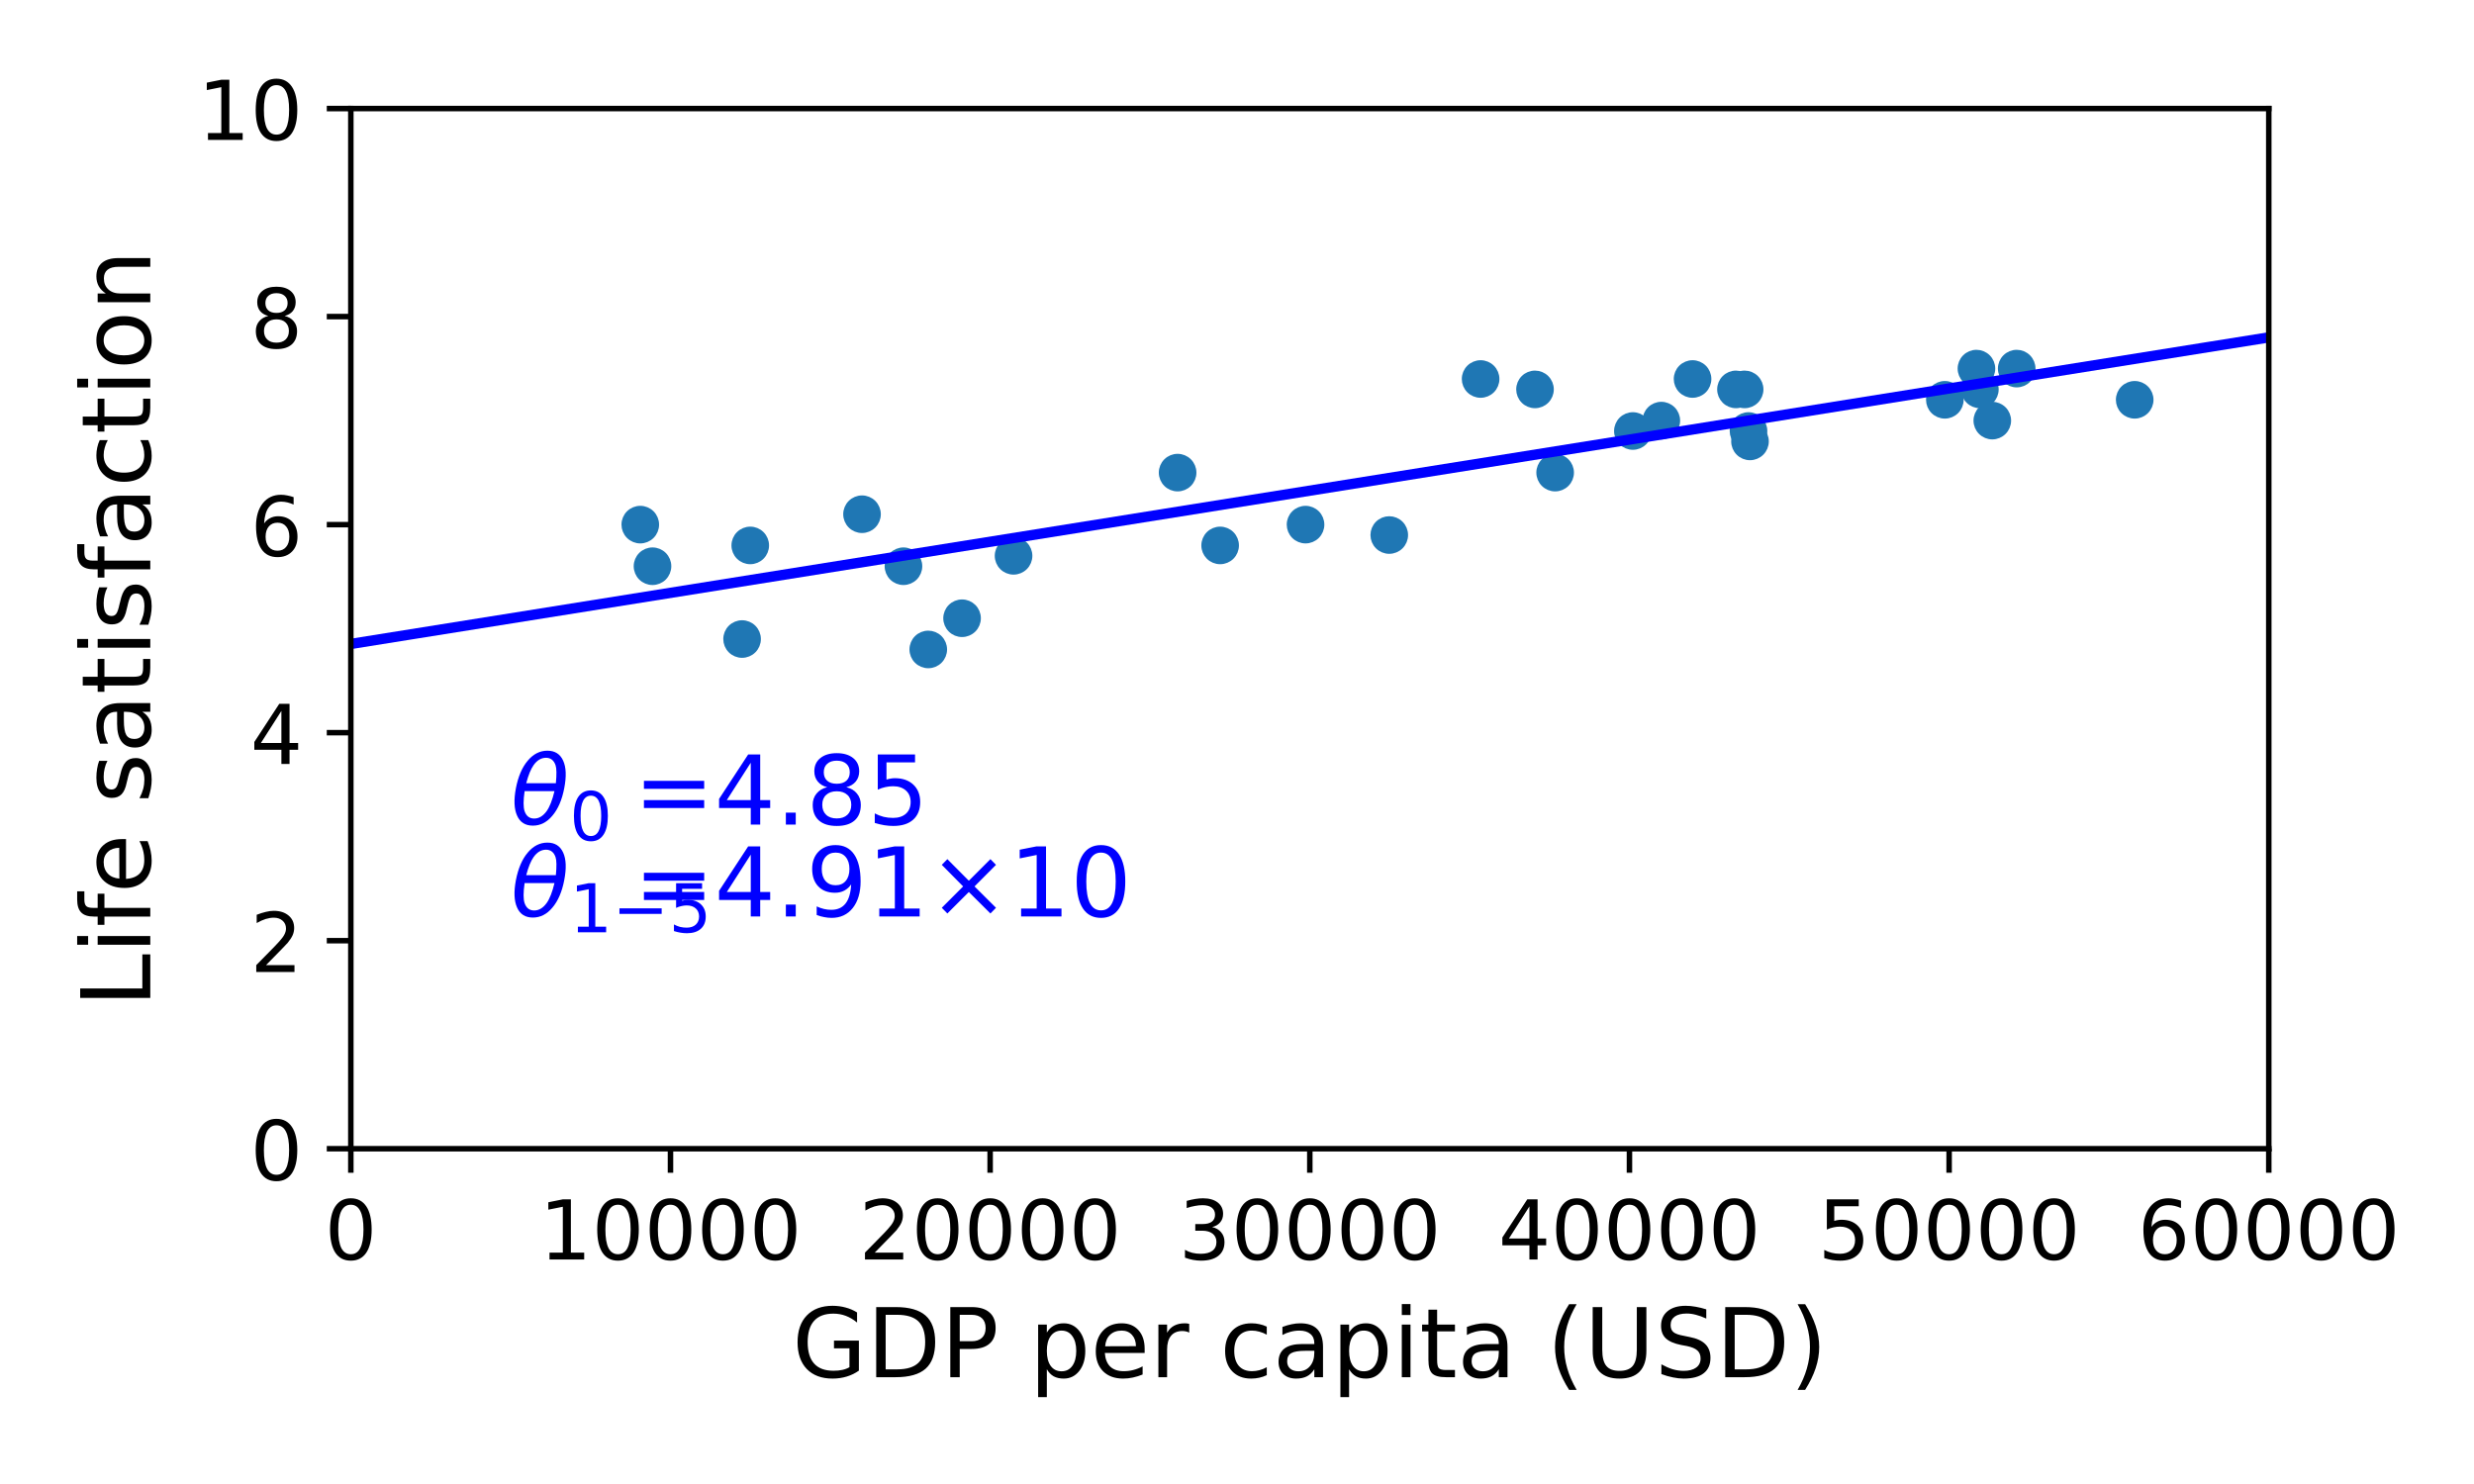
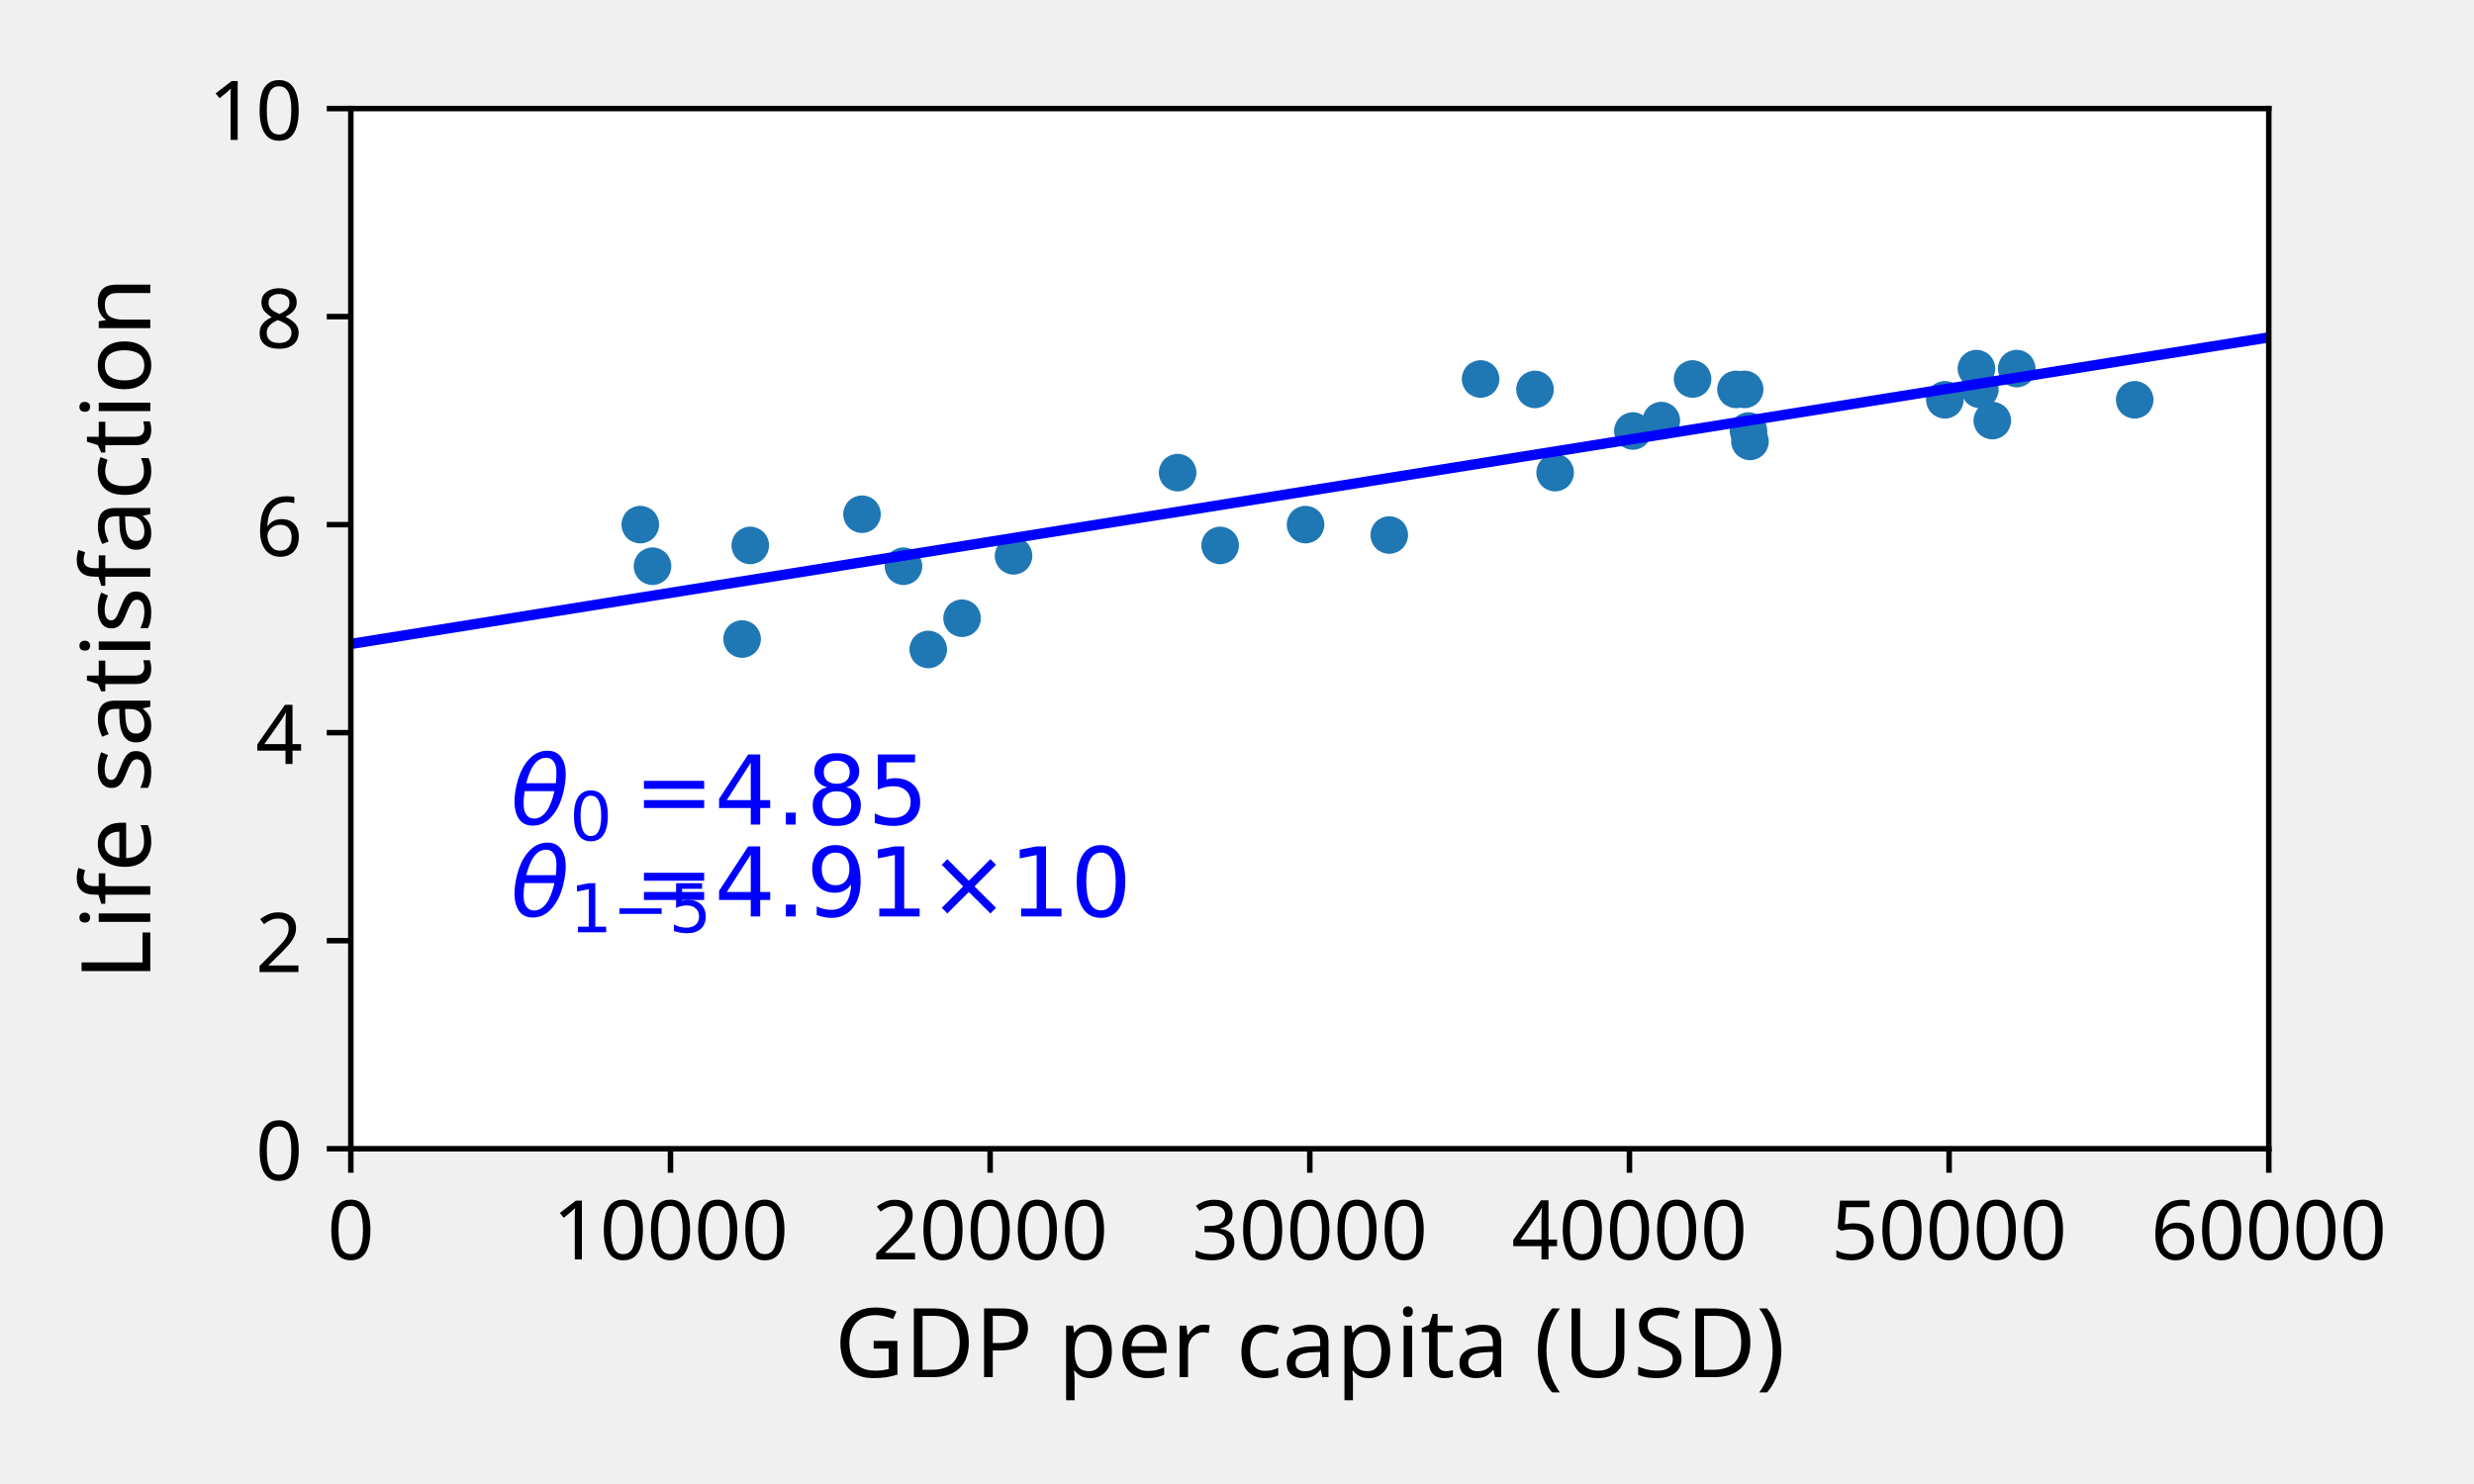
- <svg xmlns="http://www.w3.org/2000/svg" xmlns:xlink="http://www.w3.org/1999/xlink" height="216pt" version="1.1" viewBox="0 0 360 216" width="360pt">
+ <svg xmlns="http://www.w3.org/2000/svg" xmlns:xlink="http://www.w3.org/1999/xlink" width="360pt" height="216pt" viewBox="0 0 360 216" version="1.1">
  <defs>
-     <style type="text/css">
- *{stroke-linecap:butt;stroke-linejoin:round;}
-   </style>
+     <style type="text/css">*{stroke-linejoin: round; stroke-linecap: butt}</style>
  </defs>
  <g id="figure_1">
    <g id="patch_1">
-       <path d="M 0 216  L 360 216  L 360 0  L 0 0  z " style="fill:#ffffff;" />
+       <path d="M 0 216  L 360 216  L 360 0  L 0 0  L 0 216  z " style="fill: none" />
    </g>
    <g id="axes_1">
      <g id="patch_2">
-         <path d="M 51.05 167.2  L 330.137 167.2  L 330.137 15.8  L 51.05 15.8  z " style="fill:#ffffff;" />
+         <path d="M 51.05 167.2  L 330.137 167.2  L 330.137 15.8  L 51.05 15.8  z " style="fill: #ffffff" />
      </g>
      <g id="PathCollection_1">
        <defs>
-           <path d="M 0 2.236  C 0.593 2.236 1.162 2 1.581 1.581  C 2 1.162 2.236 0.593 2.236 0  C 2.236 -0.593 2 -1.162 1.581 -1.581  C 1.162 -2 0.593 -2.236 0 -2.236  C -0.593 -2.236 -1.162 -2 -1.581 -1.581  C -2 -1.162 -2.236 -0.593 -2.236 0  C -2.236 0.593 -2 1.162 -1.581 1.581  C -1.162 2 -0.593 2.236 0 2.236  z " id="mfdd618df18" style="stroke:#1f77b4;" />
+           <path id="mdb0858b258" d="M 0 2.236  C 0.593 2.236 1.162 2 1.581 1.581  C 2 1.162 2.236 0.593 2.236 0  C 2.236 -0.593 2 -1.162 1.581 -1.581  C 1.162 -2 0.593 -2.236 0 -2.236  C -0.593 -2.236 -1.162 -2 -1.581 -1.581  C -2 -1.162 -2.236 -0.593 -2.236 0  C -2.236 0.593 -2 1.162 -1.581 1.581  C -1.162 2 -0.593 2.236 0 2.236  z " style="stroke: #1f77b4" />
        </defs>
-         <g clip-path="url(#pe8744fb263)">
-           <use style="fill:#1f77b4;stroke:#1f77b4;" x="93.169" xlink:href="#mfdd618df18" y="76.36" />
-           <use style="fill:#1f77b4;stroke:#1f77b4;" x="94.948" xlink:href="#mfdd618df18" y="82.416" />
-           <use style="fill:#1f77b4;stroke:#1f77b4;" x="107.983" xlink:href="#mfdd618df18" y="93.014" />
-           <use style="fill:#1f77b4;stroke:#1f77b4;" x="109.172" xlink:href="#mfdd618df18" y="79.388" />
-           <use style="fill:#1f77b4;stroke:#1f77b4;" x="125.435" xlink:href="#mfdd618df18" y="74.846" />
-           <use style="fill:#1f77b4;stroke:#1f77b4;" x="131.465" xlink:href="#mfdd618df18" y="82.416" />
-           <use style="fill:#1f77b4;stroke:#1f77b4;" x="135.075" xlink:href="#mfdd618df18" y="94.528" />
-           <use style="fill:#1f77b4;stroke:#1f77b4;" x="139.993" xlink:href="#mfdd618df18" y="89.986" />
-           <use style="fill:#1f77b4;stroke:#1f77b4;" x="147.486" xlink:href="#mfdd618df18" y="80.902" />
-           <use style="fill:#1f77b4;stroke:#1f77b4;" x="171.359" xlink:href="#mfdd618df18" y="68.79" />
-           <use style="fill:#1f77b4;stroke:#1f77b4;" x="177.547" xlink:href="#mfdd618df18" y="79.388" />
-           <use style="fill:#1f77b4;stroke:#1f77b4;" x="189.973" xlink:href="#mfdd618df18" y="76.36" />
-           <use style="fill:#1f77b4;stroke:#1f77b4;" x="202.155" xlink:href="#mfdd618df18" y="77.874" />
-           <use style="fill:#1f77b4;stroke:#1f77b4;" x="215.448" xlink:href="#mfdd618df18" y="55.164" />
-           <use style="fill:#1f77b4;stroke:#1f77b4;" x="223.363" xlink:href="#mfdd618df18" y="56.678" />
-           <use style="fill:#1f77b4;stroke:#1f77b4;" x="226.294" xlink:href="#mfdd618df18" y="68.79" />
-           <use style="fill:#1f77b4;stroke:#1f77b4;" x="237.604" xlink:href="#mfdd618df18" y="62.734" />
-           <use style="fill:#1f77b4;stroke:#1f77b4;" x="241.744" xlink:href="#mfdd618df18" y="61.22" />
-           <use style="fill:#1f77b4;stroke:#1f77b4;" x="246.29" xlink:href="#mfdd618df18" y="55.164" />
-           <use style="fill:#1f77b4;stroke:#1f77b4;" x="252.607" xlink:href="#mfdd618df18" y="56.678" />
-           <use style="fill:#1f77b4;stroke:#1f77b4;" x="253.868" xlink:href="#mfdd618df18" y="56.678" />
-           <use style="fill:#1f77b4;stroke:#1f77b4;" x="254.431" xlink:href="#mfdd618df18" y="62.734" />
-           <use style="fill:#1f77b4;stroke:#1f77b4;" x="254.648" xlink:href="#mfdd618df18" y="64.248" />
-           <use style="fill:#1f77b4;stroke:#1f77b4;" x="283.001" xlink:href="#mfdd618df18" y="58.192" />
-           <use style="fill:#1f77b4;stroke:#1f77b4;" x="287.598" xlink:href="#mfdd618df18" y="53.65" />
-           <use style="fill:#1f77b4;stroke:#1f77b4;" x="288.097" xlink:href="#mfdd618df18" y="56.678" />
-           <use style="fill:#1f77b4;stroke:#1f77b4;" x="289.906" xlink:href="#mfdd618df18" y="61.22" />
-           <use style="fill:#1f77b4;stroke:#1f77b4;" x="293.457" xlink:href="#mfdd618df18" y="53.65" />
-           <use style="fill:#1f77b4;stroke:#1f77b4;" x="310.626" xlink:href="#mfdd618df18" y="58.192" />
+         <g clip-path="url(#pf5aba28d98)">
+           <use xlink:href="#mdb0858b258" x="93.169" y="76.36" style="fill: #1f77b4; stroke: #1f77b4" />
+           <use xlink:href="#mdb0858b258" x="94.948" y="82.416" style="fill: #1f77b4; stroke: #1f77b4" />
+           <use xlink:href="#mdb0858b258" x="107.983" y="93.014" style="fill: #1f77b4; stroke: #1f77b4" />
+           <use xlink:href="#mdb0858b258" x="109.172" y="79.388" style="fill: #1f77b4; stroke: #1f77b4" />
+           <use xlink:href="#mdb0858b258" x="125.435" y="74.846" style="fill: #1f77b4; stroke: #1f77b4" />
+           <use xlink:href="#mdb0858b258" x="131.465" y="82.416" style="fill: #1f77b4; stroke: #1f77b4" />
+           <use xlink:href="#mdb0858b258" x="135.075" y="94.528" style="fill: #1f77b4; stroke: #1f77b4" />
+           <use xlink:href="#mdb0858b258" x="139.993" y="89.986" style="fill: #1f77b4; stroke: #1f77b4" />
+           <use xlink:href="#mdb0858b258" x="147.486" y="80.902" style="fill: #1f77b4; stroke: #1f77b4" />
+           <use xlink:href="#mdb0858b258" x="171.359" y="68.79" style="fill: #1f77b4; stroke: #1f77b4" />
+           <use xlink:href="#mdb0858b258" x="177.547" y="79.388" style="fill: #1f77b4; stroke: #1f77b4" />
+           <use xlink:href="#mdb0858b258" x="189.973" y="76.36" style="fill: #1f77b4; stroke: #1f77b4" />
+           <use xlink:href="#mdb0858b258" x="202.155" y="77.874" style="fill: #1f77b4; stroke: #1f77b4" />
+           <use xlink:href="#mdb0858b258" x="215.448" y="55.164" style="fill: #1f77b4; stroke: #1f77b4" />
+           <use xlink:href="#mdb0858b258" x="223.363" y="56.678" style="fill: #1f77b4; stroke: #1f77b4" />
+           <use xlink:href="#mdb0858b258" x="226.294" y="68.79" style="fill: #1f77b4; stroke: #1f77b4" />
+           <use xlink:href="#mdb0858b258" x="237.604" y="62.734" style="fill: #1f77b4; stroke: #1f77b4" />
+           <use xlink:href="#mdb0858b258" x="241.744" y="61.22" style="fill: #1f77b4; stroke: #1f77b4" />
+           <use xlink:href="#mdb0858b258" x="246.29" y="55.164" style="fill: #1f77b4; stroke: #1f77b4" />
+           <use xlink:href="#mdb0858b258" x="252.607" y="56.678" style="fill: #1f77b4; stroke: #1f77b4" />
+           <use xlink:href="#mdb0858b258" x="253.868" y="56.678" style="fill: #1f77b4; stroke: #1f77b4" />
+           <use xlink:href="#mdb0858b258" x="254.431" y="62.734" style="fill: #1f77b4; stroke: #1f77b4" />
+           <use xlink:href="#mdb0858b258" x="254.648" y="64.248" style="fill: #1f77b4; stroke: #1f77b4" />
+           <use xlink:href="#mdb0858b258" x="283.001" y="58.192" style="fill: #1f77b4; stroke: #1f77b4" />
+           <use xlink:href="#mdb0858b258" x="287.598" y="53.65" style="fill: #1f77b4; stroke: #1f77b4" />
+           <use xlink:href="#mdb0858b258" x="288.097" y="56.678" style="fill: #1f77b4; stroke: #1f77b4" />
+           <use xlink:href="#mdb0858b258" x="289.906" y="61.22" style="fill: #1f77b4; stroke: #1f77b4" />
+           <use xlink:href="#mdb0858b258" x="293.457" y="53.65" style="fill: #1f77b4; stroke: #1f77b4" />
+           <use xlink:href="#mdb0858b258" x="310.626" y="58.192" style="fill: #1f77b4; stroke: #1f77b4" />
        </g>
      </g>
      <g id="matplotlib.axis_1">
        <g id="xtick_1">
          <g id="line2d_1">
            <defs>
-               <path d="M 0 0  L 0 3.5  " id="m1c83224bee" style="stroke:#000000;stroke-width:0.8;" />
+               <path id="m661c8bcf5a" d="M 0 0  L 0 3.5  " style="stroke: #000000; stroke-width: 0.8" />
            </defs>
            <g>
-               <use style="stroke:#000000;stroke-width:0.8;" x="51.05" xlink:href="#m1c83224bee" y="167.2" />
+               <use xlink:href="#m661c8bcf5a" x="51.05" y="167.2" style="stroke: #000000; stroke-width: 0.8" />
            </g>
          </g>
          <g id="text_1">
-             <text style="font-family:DejaVu Sans;font-size:12px;font-style:normal;font-weight:normal;text-anchor:middle;" transform="rotate(-0, 51.05, 183.3181)" x="51.05" y="183.318">0</text>
+             <text style="font: 12px 'sans-serif'; text-anchor: middle" x="51.05" y="183.318" transform="rotate(-0, 51.05, 183.3181)">0</text>
          </g>
        </g>
        <g id="xtick_2">
          <g id="line2d_2">
            <g>
-               <use style="stroke:#000000;stroke-width:0.8;" x="97.565" xlink:href="#m1c83224bee" y="167.2" />
+               <use xlink:href="#m661c8bcf5a" x="97.565" y="167.2" style="stroke: #000000; stroke-width: 0.8" />
            </g>
          </g>
          <g id="text_2">
-             <text style="font-family:DejaVu Sans;font-size:12px;font-style:normal;font-weight:normal;text-anchor:middle;" transform="rotate(-0, 97.56458, 183.3181)" x="97.565" y="183.318">10000</text>
+             <text style="font: 12px 'sans-serif'; text-anchor: middle" x="97.565" y="183.318" transform="rotate(-0, 97.56458, 183.3181)">10000</text>
          </g>
        </g>
        <g id="xtick_3">
          <g id="line2d_3">
            <g>
-               <use style="stroke:#000000;stroke-width:0.8;" x="144.079" xlink:href="#m1c83224bee" y="167.2" />
+               <use xlink:href="#m661c8bcf5a" x="144.079" y="167.2" style="stroke: #000000; stroke-width: 0.8" />
            </g>
          </g>
          <g id="text_3">
-             <text style="font-family:DejaVu Sans;font-size:12px;font-style:normal;font-weight:normal;text-anchor:middle;" transform="rotate(-0, 144.0792, 183.3181)" x="144.079" y="183.318">20000</text>
+             <text style="font: 12px 'sans-serif'; text-anchor: middle" x="144.079" y="183.318" transform="rotate(-0, 144.0792, 183.3181)">20000</text>
          </g>
        </g>
        <g id="xtick_4">
          <g id="line2d_4">
            <g>
-               <use style="stroke:#000000;stroke-width:0.8;" x="190.594" xlink:href="#m1c83224bee" y="167.2" />
+               <use xlink:href="#m661c8bcf5a" x="190.594" y="167.2" style="stroke: #000000; stroke-width: 0.8" />
            </g>
          </g>
          <g id="text_4">
-             <text style="font-family:DejaVu Sans;font-size:12px;font-style:normal;font-weight:normal;text-anchor:middle;" transform="rotate(-0, 190.5938, 183.3181)" x="190.594" y="183.318">30000</text>
+             <text style="font: 12px 'sans-serif'; text-anchor: middle" x="190.594" y="183.318" transform="rotate(-0, 190.5938, 183.3181)">30000</text>
          </g>
        </g>
        <g id="xtick_5">
          <g id="line2d_5">
            <g>
-               <use style="stroke:#000000;stroke-width:0.8;" x="237.108" xlink:href="#m1c83224bee" y="167.2" />
+               <use xlink:href="#m661c8bcf5a" x="237.108" y="167.2" style="stroke: #000000; stroke-width: 0.8" />
            </g>
          </g>
          <g id="text_5">
-             <text style="font-family:DejaVu Sans;font-size:12px;font-style:normal;font-weight:normal;text-anchor:middle;" transform="rotate(-0, 237.1083, 183.3181)" x="237.108" y="183.318">40000</text>
+             <text style="font: 12px 'sans-serif'; text-anchor: middle" x="237.108" y="183.318" transform="rotate(-0, 237.1083, 183.3181)">40000</text>
          </g>
        </g>
        <g id="xtick_6">
          <g id="line2d_6">
            <g>
-               <use style="stroke:#000000;stroke-width:0.8;" x="283.623" xlink:href="#m1c83224bee" y="167.2" />
+               <use xlink:href="#m661c8bcf5a" x="283.623" y="167.2" style="stroke: #000000; stroke-width: 0.8" />
            </g>
          </g>
          <g id="text_6">
-             <text style="font-family:DejaVu Sans;font-size:12px;font-style:normal;font-weight:normal;text-anchor:middle;" transform="rotate(-0, 283.6229, 183.3181)" x="283.623" y="183.318">50000</text>
+             <text style="font: 12px 'sans-serif'; text-anchor: middle" x="283.623" y="183.318" transform="rotate(-0, 283.6229, 183.3181)">50000</text>
          </g>
        </g>
        <g id="xtick_7">
          <g id="line2d_7">
            <g>
-               <use style="stroke:#000000;stroke-width:0.8;" x="330.137" xlink:href="#m1c83224bee" y="167.2" />
+               <use xlink:href="#m661c8bcf5a" x="330.137" y="167.2" style="stroke: #000000; stroke-width: 0.8" />
            </g>
          </g>
          <g id="text_7">
-             <text style="font-family:DejaVu Sans;font-size:12px;font-style:normal;font-weight:normal;text-anchor:middle;" transform="rotate(-0, 330.1375, 183.3181)" x="330.137" y="183.318">60000</text>
+             <text style="font: 12px 'sans-serif'; text-anchor: middle" x="330.137" y="183.318" transform="rotate(-0, 330.1375, 183.3181)">60000</text>
          </g>
        </g>
        <g id="text_8">
-           <text style="font-family:DejaVu Sans;font-size:14px;font-style:normal;font-weight:normal;text-anchor:middle;" transform="rotate(-0, 190.5938, 200.4516)" x="190.594" y="200.452">GDP per capita (USD)</text>
+           <text style="font: 14px 'sans-serif'; text-anchor: middle" x="190.594" y="200.452" transform="rotate(-0, 190.5938, 200.4516)">GDP per capita (USD)</text>
        </g>
      </g>
      <g id="matplotlib.axis_2">
        <g id="ytick_1">
          <g id="line2d_8">
            <defs>
-               <path d="M 0 0  L -3.5 0  " id="m9912cd746d" style="stroke:#000000;stroke-width:0.8;" />
+               <path id="m93e4026b4d" d="M 0 0  L -3.5 0  " style="stroke: #000000; stroke-width: 0.8" />
            </defs>
            <g>
-               <use style="stroke:#000000;stroke-width:0.8;" x="51.05" xlink:href="#m9912cd746d" y="167.2" />
+               <use xlink:href="#m93e4026b4d" x="51.05" y="167.2" style="stroke: #000000; stroke-width: 0.8" />
            </g>
          </g>
          <g id="text_9">
-             <text style="font-family:DejaVu Sans;font-size:12px;font-style:normal;font-weight:normal;text-anchor:end;" transform="rotate(-0, 44.05, 171.7591)" x="44.05" y="171.759">0</text>
+             <text style="font: 12px 'sans-serif'; text-anchor: end" x="44.05" y="171.759" transform="rotate(-0, 44.05, 171.7591)">0</text>
          </g>
        </g>
        <g id="ytick_2">
          <g id="line2d_9">
            <g>
-               <use style="stroke:#000000;stroke-width:0.8;" x="51.05" xlink:href="#m9912cd746d" y="136.92" />
+               <use xlink:href="#m93e4026b4d" x="51.05" y="136.92" style="stroke: #000000; stroke-width: 0.8" />
            </g>
          </g>
          <g id="text_10">
-             <text style="font-family:DejaVu Sans;font-size:12px;font-style:normal;font-weight:normal;text-anchor:end;" transform="rotate(-0, 44.05, 141.4791)" x="44.05" y="141.479">2</text>
+             <text style="font: 12px 'sans-serif'; text-anchor: end" x="44.05" y="141.479" transform="rotate(-0, 44.05, 141.4791)">2</text>
          </g>
        </g>
        <g id="ytick_3">
          <g id="line2d_10">
            <g>
-               <use style="stroke:#000000;stroke-width:0.8;" x="51.05" xlink:href="#m9912cd746d" y="106.64" />
+               <use xlink:href="#m93e4026b4d" x="51.05" y="106.64" style="stroke: #000000; stroke-width: 0.8" />
            </g>
          </g>
          <g id="text_11">
-             <text style="font-family:DejaVu Sans;font-size:12px;font-style:normal;font-weight:normal;text-anchor:end;" transform="rotate(-0, 44.05, 111.1991)" x="44.05" y="111.199">4</text>
+             <text style="font: 12px 'sans-serif'; text-anchor: end" x="44.05" y="111.199" transform="rotate(-0, 44.05, 111.1991)">4</text>
          </g>
        </g>
        <g id="ytick_4">
          <g id="line2d_11">
            <g>
-               <use style="stroke:#000000;stroke-width:0.8;" x="51.05" xlink:href="#m9912cd746d" y="76.36" />
+               <use xlink:href="#m93e4026b4d" x="51.05" y="76.36" style="stroke: #000000; stroke-width: 0.8" />
            </g>
          </g>
          <g id="text_12">
-             <text style="font-family:DejaVu Sans;font-size:12px;font-style:normal;font-weight:normal;text-anchor:end;" transform="rotate(-0, 44.05, 80.91906)" x="44.05" y="80.919">6</text>
+             <text style="font: 12px 'sans-serif'; text-anchor: end" x="44.05" y="80.919" transform="rotate(-0, 44.05, 80.91906)">6</text>
          </g>
        </g>
        <g id="ytick_5">
          <g id="line2d_12">
            <g>
-               <use style="stroke:#000000;stroke-width:0.8;" x="51.05" xlink:href="#m9912cd746d" y="46.08" />
+               <use xlink:href="#m93e4026b4d" x="51.05" y="46.08" style="stroke: #000000; stroke-width: 0.8" />
            </g>
          </g>
          <g id="text_13">
-             <text style="font-family:DejaVu Sans;font-size:12px;font-style:normal;font-weight:normal;text-anchor:end;" transform="rotate(-0, 44.05, 50.63906)" x="44.05" y="50.639">8</text>
+             <text style="font: 12px 'sans-serif'; text-anchor: end" x="44.05" y="50.639" transform="rotate(-0, 44.05, 50.63906)">8</text>
          </g>
        </g>
        <g id="ytick_6">
          <g id="line2d_13">
            <g>
-               <use style="stroke:#000000;stroke-width:0.8;" x="51.05" xlink:href="#m9912cd746d" y="15.8" />
+               <use xlink:href="#m93e4026b4d" x="51.05" y="15.8" style="stroke: #000000; stroke-width: 0.8" />
            </g>
          </g>
          <g id="text_14">
-             <text style="font-family:DejaVu Sans;font-size:12px;font-style:normal;font-weight:normal;text-anchor:end;" transform="rotate(-0, 44.05, 20.35906)" x="44.05" y="20.359">10</text>
+             <text style="font: 12px 'sans-serif'; text-anchor: end" x="44.05" y="20.359" transform="rotate(-0, 44.05, 20.35906)">10</text>
          </g>
        </g>
        <g id="text_15">
-           <text style="font-family:DejaVu Sans;font-size:14px;font-style:normal;font-weight:normal;text-anchor:middle;" transform="rotate(-90, 21.86844, 91.5)" x="21.868" y="91.5">Life satisfaction</text>
+           <text style="font: 14px 'sans-serif'; text-anchor: middle" x="21.868" y="91.5" transform="rotate(-90, 21.86844, 91.5)">Life satisfaction</text>
        </g>
      </g>
      <g id="line2d_14">
-         <path clip-path="url(#pe8744fb263)" d="M 51.05 93.725  L 330.137 49.108  L 330.137 49.108  " style="fill:none;stroke:#0000ff;stroke-linecap:square;stroke-width:1.5;" />
+         <path d="M 51.05 93.725  L 330.137 49.108  L 330.137 49.108  " clip-path="url(#pf5aba28d98)" style="fill: none; stroke: #0000ff; stroke-width: 1.5; stroke-linecap: square" />
      </g>
      <g id="patch_3">
-         <path d="M 51.05 167.2  L 51.05 15.8  " style="fill:none;stroke:#000000;stroke-linecap:square;stroke-linejoin:miter;stroke-width:0.8;" />
+         <path d="M 51.05 167.2  L 51.05 15.8  " style="fill: none; stroke: #000000; stroke-width: 0.8; stroke-linejoin: miter; stroke-linecap: square" />
      </g>
      <g id="patch_4">
-         <path d="M 330.137 167.2  L 330.137 15.8  " style="fill:none;stroke:#000000;stroke-linecap:square;stroke-linejoin:miter;stroke-width:0.8;" />
+         <path d="M 330.137 167.2  L 330.137 15.8  " style="fill: none; stroke: #000000; stroke-width: 0.8; stroke-linejoin: miter; stroke-linecap: square" />
      </g>
      <g id="patch_5">
-         <path d="M 51.05 167.2  L 330.137 167.2  " style="fill:none;stroke:#000000;stroke-linecap:square;stroke-linejoin:miter;stroke-width:0.8;" />
+         <path d="M 51.05 167.2  L 330.137 167.2  " style="fill: none; stroke: #000000; stroke-width: 0.8; stroke-linejoin: miter; stroke-linecap: square" />
      </g>
      <g id="patch_6">
-         <path d="M 51.05 15.8  L 330.137 15.8  " style="fill:none;stroke:#000000;stroke-linecap:square;stroke-linejoin:miter;stroke-width:0.8;" />
+         <path d="M 51.05 15.8  L 330.137 15.8  " style="fill: none; stroke: #000000; stroke-width: 0.8; stroke-linejoin: miter; stroke-linecap: square" />
      </g>
      <g id="text_16">
-         <g style="fill:#0000ff;" transform="translate(74.30729 120.266)">
+         <g style="fill: #0000ff" transform="translate(74.30729 120.266)">
          <text>
-             <tspan style="font-family:DejaVu Sans;font-size:14px;font-style:oblique;font-weight:oblique;" x="0" y="-0.25">θ</tspan>
-             <tspan style="font-family:DejaVu Sans;font-size:9.8px;font-style:book;font-weight:book;" x="8.565" y="2.047">0</tspan>
-             <tspan style="font-family:DejaVu Sans;font-size:14px;font-style:book;font-weight:book;" x="17.911 32.369 41.276 45.351 54.258" y="-0.25">=4.85</tspan>
+             <tspan style="font: oblique 14px 'DejaVu Sans'" x="0" y="-0.25">θ</tspan>
+             <tspan style="font: 9.8px 'DejaVu Sans'" x="8.565" y="2.047">0</tspan>
+             <tspan style="font: 14px 'DejaVu Sans'" x="17.911 32.369 41.276 45.351 54.258" y="-0.25">=4.85</tspan>
          </text>
        </g>
      </g>
      <g id="text_17">
-         <g style="fill:#0000ff;" transform="translate(74.30729 133.892)">
+         <g style="fill: #0000ff" transform="translate(74.30729 133.892)">
          <text>
-             <tspan style="font-family:DejaVu Sans;font-size:14px;font-style:oblique;font-weight:oblique;" x="0" y="-0.498">θ</tspan>
-             <tspan style="font-family:DejaVu Sans;font-size:9.8px;font-style:book;font-weight:book;" x="8.565 98.675 106.886" y="1.798 -5.858 -5.858">1−5</tspan>
-             <tspan style="font-family:DejaVu Sans;font-size:14px;font-style:book;font-weight:book;" x="17.911 32.369 41.276 45.726 54.633 66.268 80.726 89.633" y="-0.498">=4.91×10</tspan>
+             <tspan style="font: oblique 14px 'DejaVu Sans'" x="0" y="-0.498">θ</tspan>
+             <tspan style="font: 9.8px 'DejaVu Sans'" x="8.565 98.675 106.886" y="1.798 -5.858 -5.858">1−5</tspan>
+             <tspan style="font: 14px 'DejaVu Sans'" x="17.911 32.369 41.276 45.726 54.633 66.268 80.726 89.633" y="-0.498">=4.91×10</tspan>
          </text>
        </g>
      </g>
    </g>
  </g>
  <defs>
-     <clipPath id="pe8744fb263">
-       <rect height="151.4" width="279.087" x="51.05" y="15.8" />
+     <clipPath id="pf5aba28d98">
+       <rect x="51.05" y="15.8" width="279.087" height="151.4" />
    </clipPath>
  </defs>
</svg>
